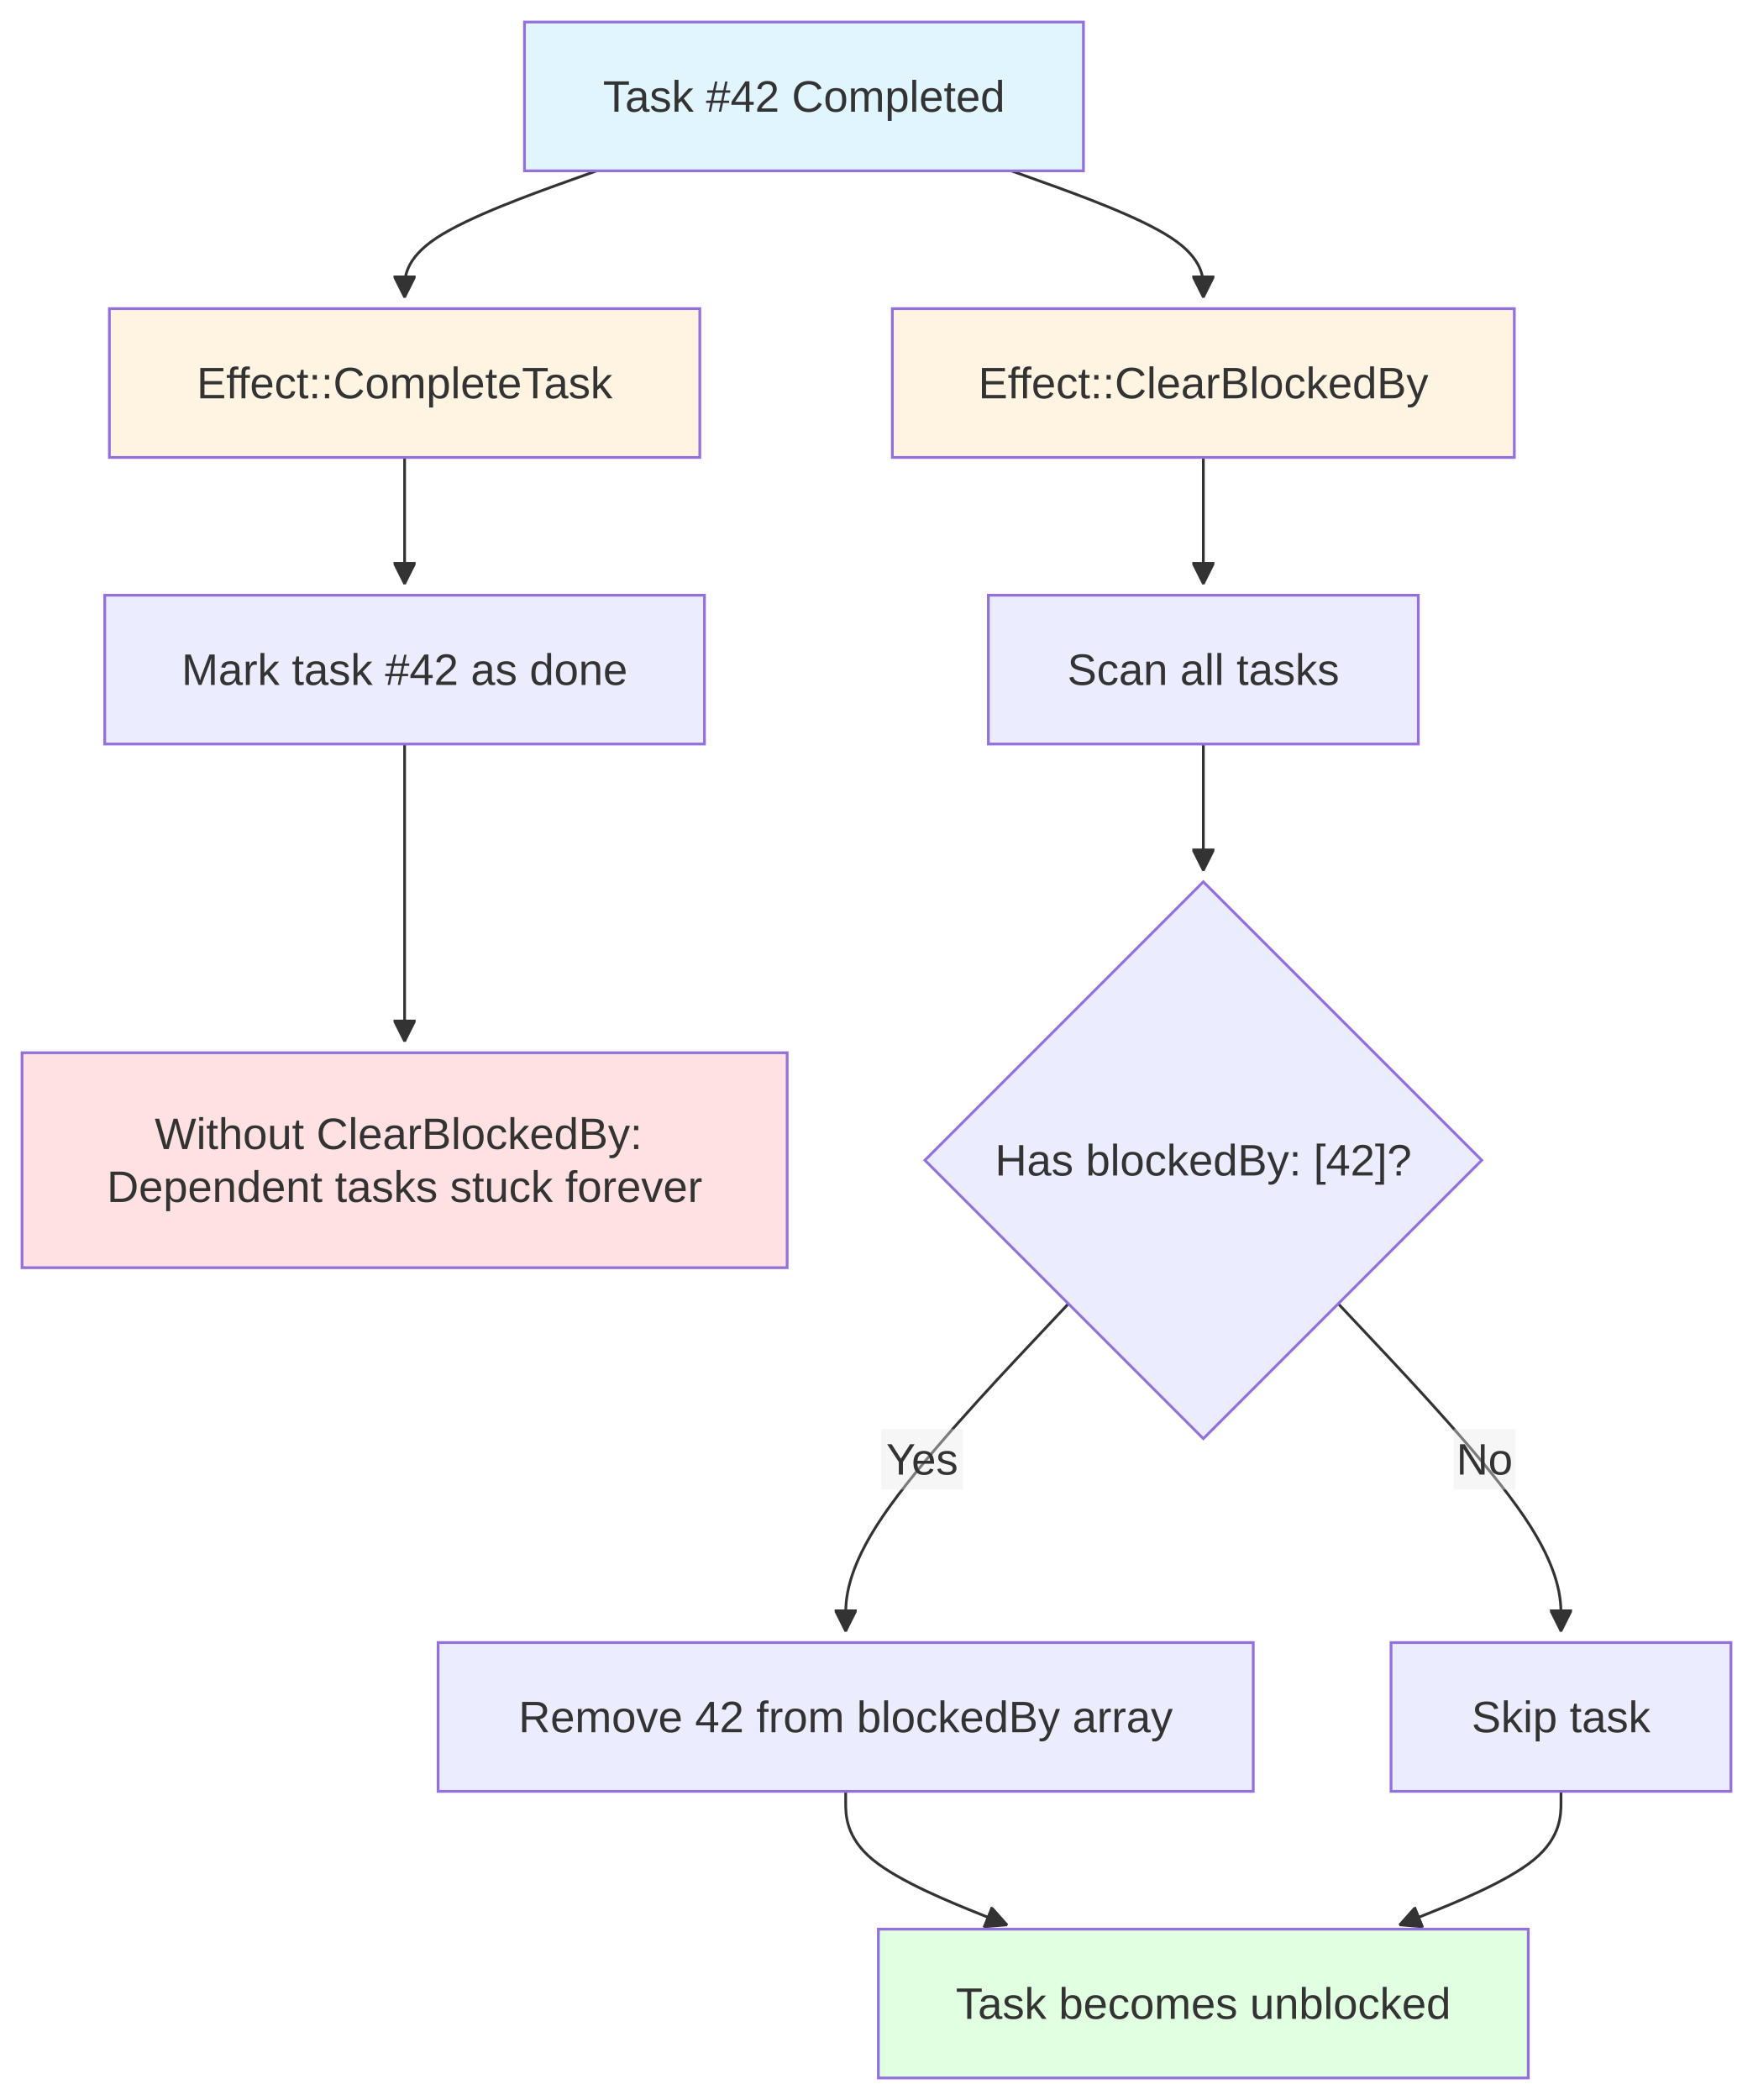
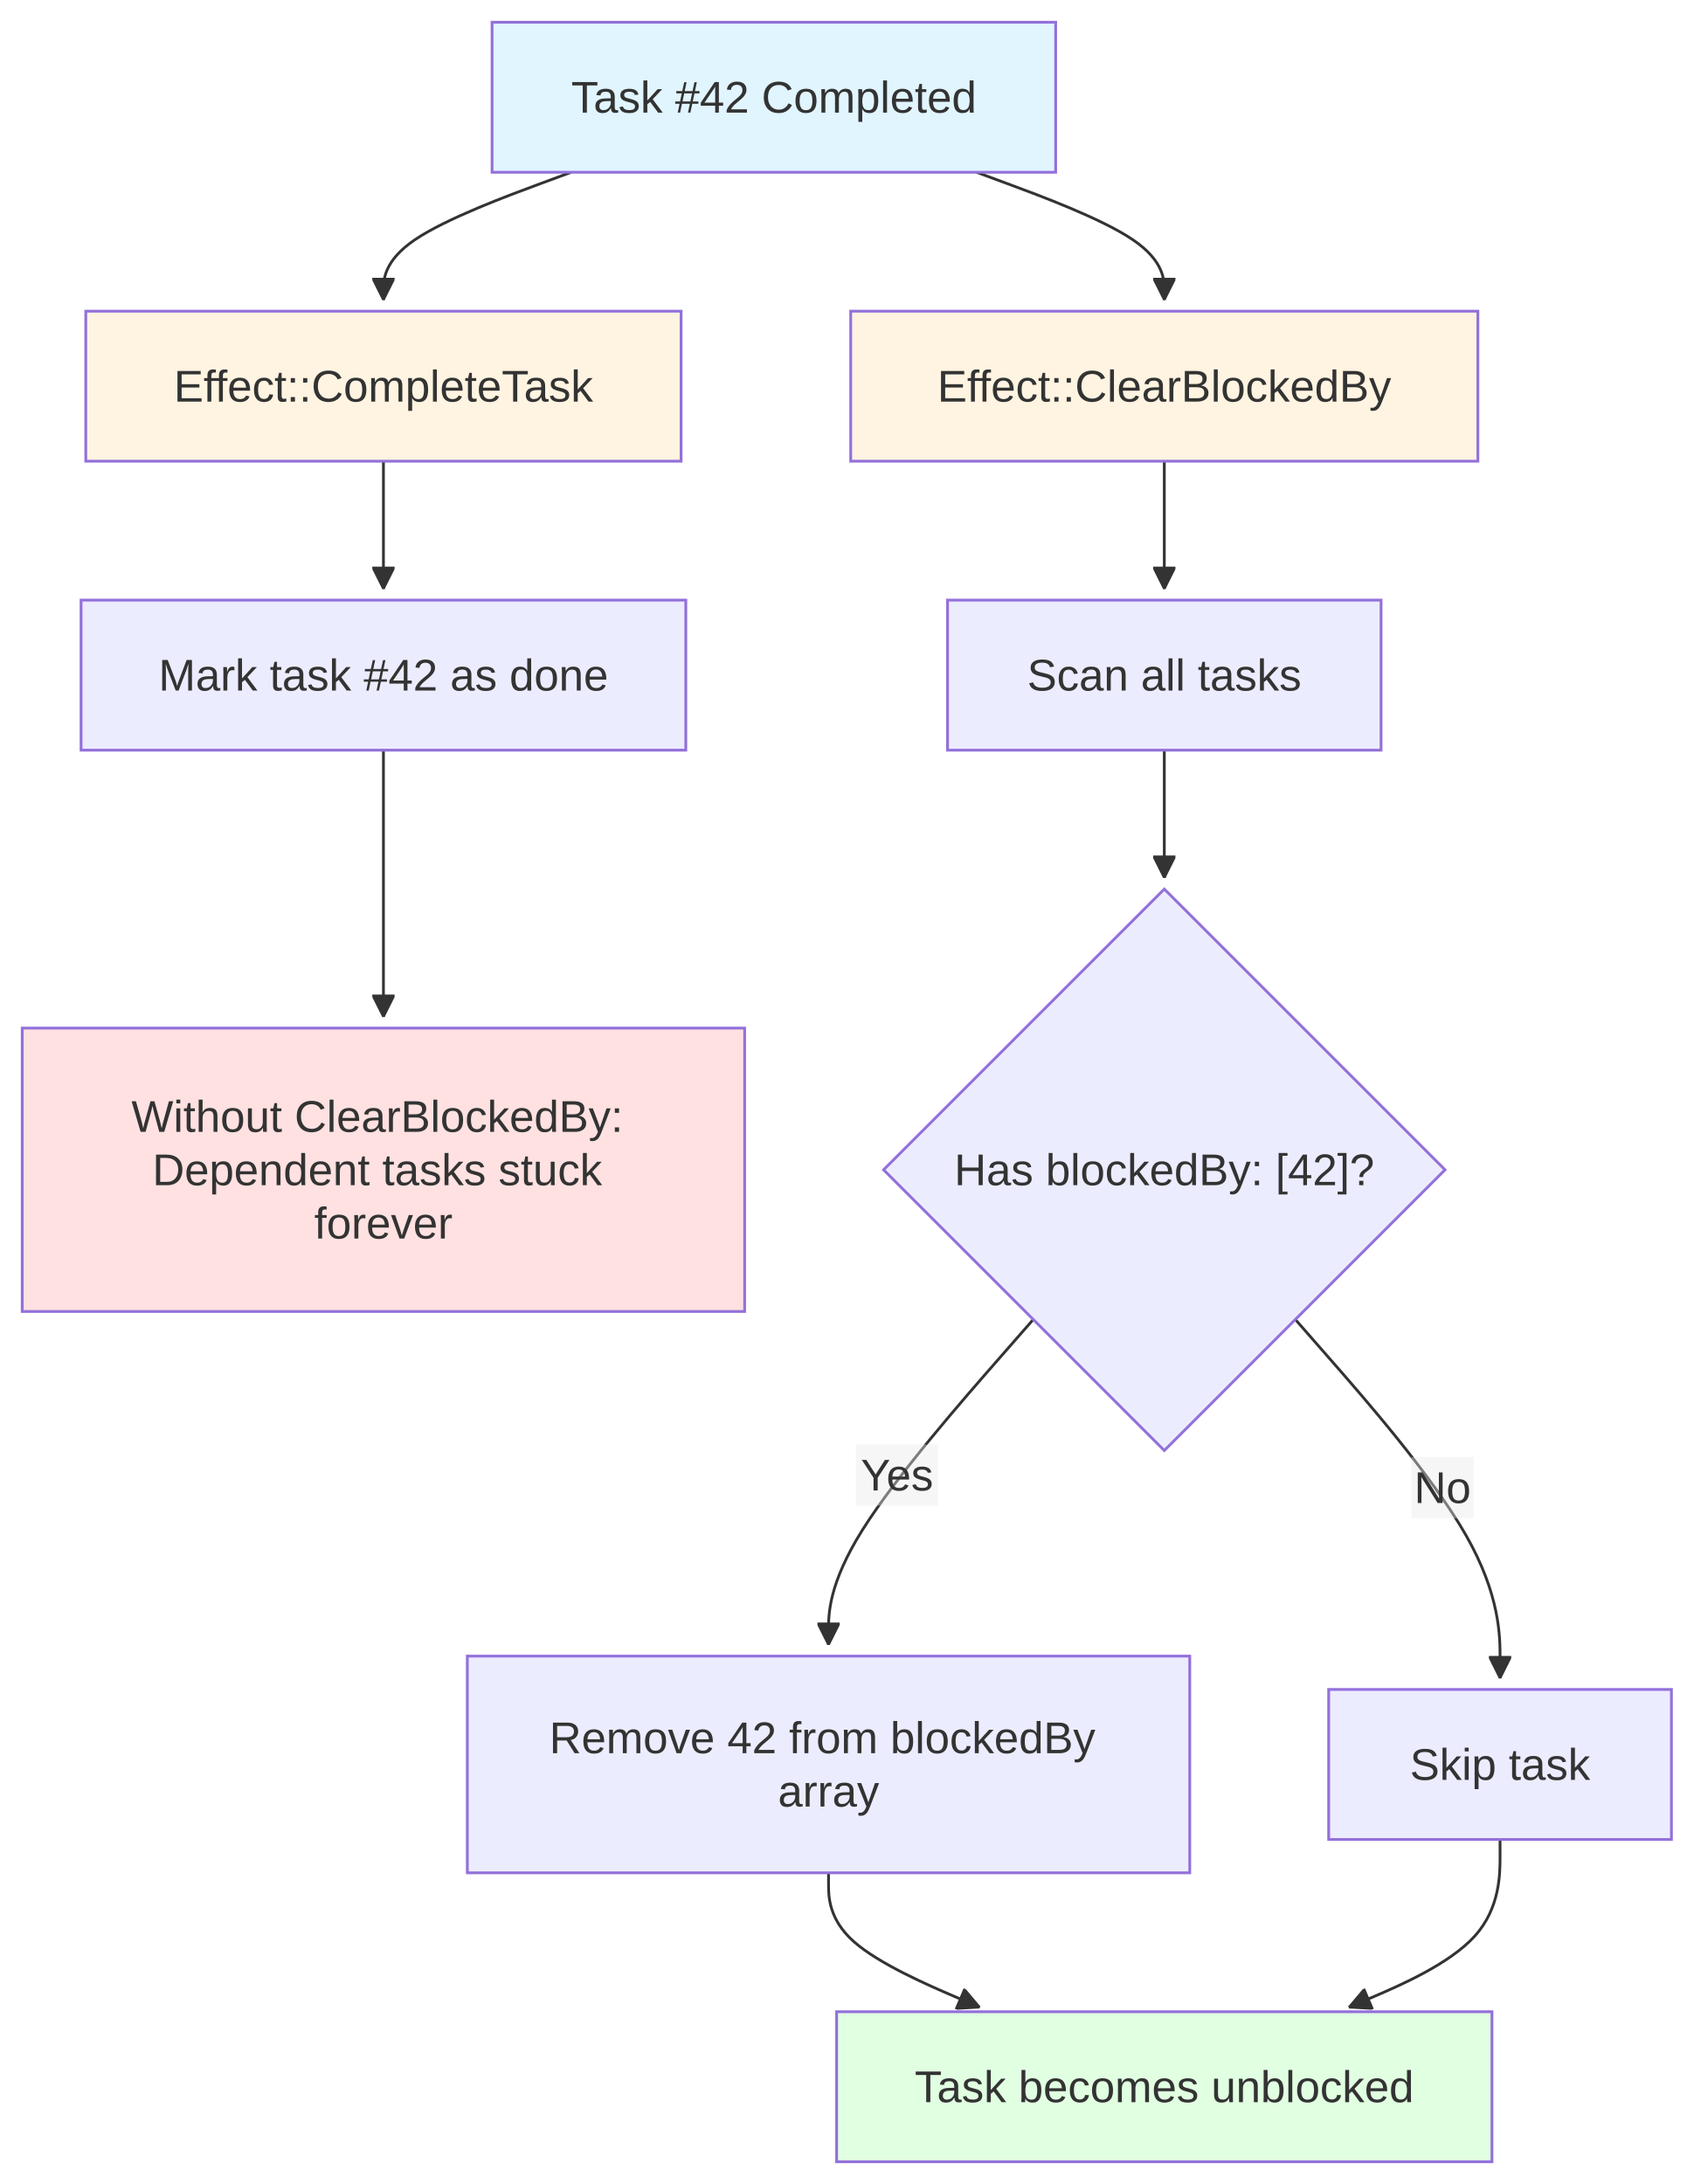
- <svg xmlns="http://www.w3.org/2000/svg" width="636.174" height="762.07" viewBox="-8 -8 636.174 762.07" class="mermaid">
+ <svg xmlns="http://www.w3.org/2000/svg" width="609.555" height="786.07" viewBox="-8 -8 609.555 786.07" class="mermaid">
  <style>
.mermaid{font-family:trebuchet ms, verdana, arial, sans-serif;font-size:16px;fill:#333333;}
.error-icon{fill:#552222;}
.error-text{fill:#552222;stroke:#552222;}
.edge-thickness-normal{stroke-width:1px;}
.edge-thickness-thick{stroke-width:3.5px;}
.edge-pattern-solid{stroke-dasharray:0;}
.edge-thickness-invisible{stroke-width:0;fill:none;}
.edge-pattern-dashed{stroke-dasharray:3;}
.edge-pattern-dotted{stroke-dasharray:2;}
.marker{fill:#333333;stroke:#333333;}
.marker.cross{stroke:#333333;}
svg{font-family:trebuchet ms, verdana, arial, sans-serif;font-size:16px;}
p{margin:0;}
.label{font-family:trebuchet ms, verdana, arial, sans-serif;color:#333333;}
.cluster-label text{fill:#333333;}
.cluster-label span{color:#333333;}
.cluster-label span p{background-color:transparent;}
.label text,span{fill:#333333;color:#333333;}
.node rect,.node circle,.node ellipse,.node polygon,.node path{fill:#ECECFF;stroke:#9370DB;stroke-width:1px;}
.rough-node .label text,.node .label text,.image-shape .label,.icon-shape .label{text-anchor:middle;}
.node .katex path{fill:#000;stroke:#000;stroke-width:1px;}
.rough-node .label,.node .label,.image-shape .label,.icon-shape .label{text-align:center;}
.node.clickable{cursor:pointer;}
.root .anchor path{fill:#333333!important;stroke-width:0;stroke:#333333;}
.arrowheadPath{fill:#333333;}
.edgePath .path{stroke:#333333;stroke-width:2.0px;}
.flowchart-link{stroke:#333333;fill:none;}
.edgeLabel{background-color:rgba(232, 232, 232, 0.8);text-align:center;}
.edgeLabel p{background-color:rgba(232, 232, 232, 0.8);}
.edgeLabel rect{opacity:0.5;background-color:rgba(232, 232, 232, 0.8);fill:rgba(232, 232, 232, 0.8);}
.labelBkg{background-color:rgba(232, 232, 232, 0.5);}
.cluster rect{fill:#ffffde;stroke:#aaaa33;stroke-width:1px;}
.cluster text{fill:#333333;}
.cluster span{color:#333333;}
.flowchartTitleText{text-anchor:middle;font-size:18px;fill:#333333;}
rect.text{fill:none;stroke-width:0;}

  </style>
  <defs>
    <marker id="arrow_point" viewBox="0 0 10 10" refX="10" refY="5" markerWidth="8" markerHeight="8" orient="auto" markerUnits="userSpaceOnUse">
      <path d="M 0 0 L 10 5 L 0 10 z" class="marker" />
    </marker>
    <marker id="arrow_point_start" viewBox="0 0 10 10" refX="4.5" refY="5" markerWidth="8" markerHeight="8" orient="auto" markerUnits="userSpaceOnUse">
      <path d="M 0 5 L 10 10 L 10 0 z" class="marker" />
    </marker>
    <marker id="arrow_cross" viewBox="0 0 11 11" refX="12" refY="5.2" markerWidth="11" markerHeight="11" orient="auto" markerUnits="userSpaceOnUse">
-       <path d="M 1 1 L 10 10 M 10 1 L 1 10" class="marker cross" fill="none" stroke-width="2" />
+       <path d="M 1 1 L 10 10 M 10 1 L 1 10" class="marker cross" stroke-width="2" fill="none" />
    </marker>
    <marker id="arrow_cross_start" viewBox="0 0 11 11" refX="-1" refY="5.2" markerWidth="11" markerHeight="11" orient="auto" markerUnits="userSpaceOnUse">
-       <path d="M 1 1 L 10 10 M 10 1 L 1 10" class="marker cross" stroke-width="2" fill="none" />
+       <path d="M 1 1 L 10 10 M 10 1 L 1 10" class="marker cross" fill="none" stroke-width="2" />
    </marker>
    <marker id="arrow_circle" viewBox="0 0 10 10" refX="11" refY="5" markerWidth="11" markerHeight="11" orient="auto" markerUnits="userSpaceOnUse">
      <circle cx="5" cy="5" r="5" class="marker" />
    </marker>
    <marker id="arrow_circle_start" viewBox="0 0 10 10" refX="-1" refY="5" markerWidth="11" markerHeight="11" orient="auto" markerUnits="userSpaceOnUse">
      <circle cx="5" cy="5" r="5" class="marker" />
    </marker>
  </defs>
  <g class="root">
    <g class="clusters">

    </g>
    <g class="edgePaths">
      <g class="edge" id="edge-L-A-B-0">
-         <path d="M208.512,54L196.898,58.167C185.285,62.333,162.059,70.667,150.445,78.333C138.832,86,138.832,93,138.832,96.5L138.832,100" class="edge-thickness-normal edge-pattern-solid edge-thickness-normal edge-pattern-solid flowchart-link" marker-end="url(#arrow_point)" />
+         <path d="M197.557,54L186.297,58.167C175.038,62.333,152.519,70.667,141.259,78.333C130,86,130,93,130,96.5L130,100" class="edge-thickness-normal edge-pattern-solid edge-thickness-normal edge-pattern-solid flowchart-link" marker-end="url(#arrow_point)" />
      </g>
      <g class="edge" id="edge-L-B-C-0">
-         <path d="M138.832,158L138.832,162.167C138.832,166.333,138.832,174.667,138.832,182.333C138.832,190,138.832,197,138.832,200.5L138.832,204" class="edge-thickness-normal edge-pattern-solid edge-thickness-normal edge-pattern-solid flowchart-link" marker-end="url(#arrow_point)" />
+         <path d="M130,158L130,162.167C130,166.333,130,174.667,130,182.333C130,190,130,197,130,200.5L130,204" class="edge-thickness-normal edge-pattern-solid edge-thickness-normal edge-pattern-solid flowchart-link" marker-end="url(#arrow_point)" />
      </g>
      <g class="edge" id="edge-L-A-D-0">
-         <path d="M359.02,54L370.633,58.167C382.246,62.333,405.473,70.667,417.086,78.333C428.699,86,428.699,93,428.699,96.5L428.699,100" class="edge-thickness-normal edge-pattern-solid edge-thickness-normal edge-pattern-solid flowchart-link" marker-end="url(#arrow_point)" />
+         <path d="M343.479,54L354.738,58.167C365.997,62.333,388.516,70.667,399.776,78.333C411.035,86,411.035,93,411.035,96.5L411.035,100" class="edge-thickness-normal edge-pattern-solid edge-thickness-normal edge-pattern-solid flowchart-link" marker-end="url(#arrow_point)" />
      </g>
      <g class="edge" id="edge-L-D-E-0">
-         <path d="M428.699,158L428.699,162.167C428.699,166.333,428.699,174.667,428.699,182.333C428.699,190,428.699,197,428.699,200.5L428.699,204" class="edge-thickness-normal edge-pattern-solid edge-thickness-normal edge-pattern-solid flowchart-link" marker-end="url(#arrow_point)" />
+         <path d="M411.035,158L411.035,162.167C411.035,166.333,411.035,174.667,411.035,182.333C411.035,190,411.035,197,411.035,200.5L411.035,204" class="edge-thickness-normal edge-pattern-solid edge-thickness-normal edge-pattern-solid flowchart-link" marker-end="url(#arrow_point)" />
      </g>
      <g class="edge" id="edge-L-E-F-0">
-         <path d="M428.699,262L428.699,266.167C428.699,270.333,428.699,278.667,428.699,286.333C428.699,294,428.699,301,428.699,304.5L428.699,308" class="edge-thickness-normal edge-pattern-solid edge-thickness-normal edge-pattern-solid flowchart-link" marker-end="url(#arrow_point)" />
+         <path d="M411.035,262L411.035,266.167C411.035,270.333,411.035,278.667,411.035,286.333C411.035,294,411.035,301,411.035,304.5L411.035,308" class="edge-thickness-normal edge-pattern-solid edge-thickness-normal edge-pattern-solid flowchart-link" marker-end="url(#arrow_point)" />
      </g>
      <g class="edge" id="edge-L-F-G-0">
-         <path d="M379.736,465.107L366.264,479.434C352.792,493.761,325.848,522.416,312.376,542.243C298.904,562.07,298.904,573.07,298.904,578.57L298.904,584.07" class="edge-thickness-normal edge-pattern-solid edge-thickness-normal edge-pattern-solid flowchart-link" marker-end="url(#arrow_point)" />
+         <path d="M363.873,466.908L351.594,480.935C339.314,494.962,314.755,523.016,302.475,542.543C290.195,562.07,290.195,573.07,290.195,578.57L290.195,584.07" class="edge-thickness-normal edge-pattern-solid edge-thickness-normal edge-pattern-solid flowchart-link" marker-end="url(#arrow_point)" />
      </g>
      <g class="edge" id="edge-L-F-H-0">
-         <path d="M477.663,465.107L491.135,479.434C504.606,493.761,531.55,522.416,545.022,542.243C558.494,562.07,558.494,573.07,558.494,578.57L558.494,584.07" class="edge-thickness-normal edge-pattern-solid edge-thickness-normal edge-pattern-solid flowchart-link" marker-end="url(#arrow_point)" />
+         <path d="M458.197,466.908L470.477,480.935C482.756,494.962,507.316,523.016,519.595,544.543C531.875,566.07,531.875,581.07,531.875,588.57L531.875,596.07" class="edge-thickness-normal edge-pattern-solid edge-thickness-normal edge-pattern-solid flowchart-link" marker-end="url(#arrow_point)" />
      </g>
      <g class="edge" id="edge-L-G-I-0">
-         <path d="M298.904,642.07L298.904,646.237C298.904,650.404,298.904,658.737,308.686,666.822C318.467,674.908,338.03,682.745,347.811,686.664L357.593,690.583" class="edge-thickness-normal edge-pattern-solid edge-thickness-normal edge-pattern-solid flowchart-link" marker-end="url(#arrow_point)" />
+         <path d="M290.195,666.07L290.195,670.237C290.195,674.404,290.195,682.737,299.266,690.807C308.336,698.877,326.477,706.683,335.547,710.586L344.617,714.489" class="edge-thickness-normal edge-pattern-solid edge-thickness-normal edge-pattern-solid flowchart-link" marker-end="url(#arrow_point)" />
      </g>
      <g class="edge" id="edge-L-H-I-0">
-         <path d="M558.494,642.07L558.494,646.237C558.494,650.404,558.494,658.737,548.713,666.822C538.931,674.908,519.369,682.745,509.587,686.664L499.806,690.583" class="edge-thickness-normal edge-pattern-solid edge-thickness-normal edge-pattern-solid flowchart-link" marker-end="url(#arrow_point)" />
+         <path d="M531.875,654.07L531.875,660.237C531.875,666.404,531.875,678.737,522.805,688.807C513.734,698.877,495.594,706.683,486.524,710.586L477.453,714.489" class="edge-thickness-normal edge-pattern-solid edge-thickness-normal edge-pattern-solid flowchart-link" marker-end="url(#arrow_point)" />
      </g>
      <g class="edge" id="edge-L-C-J-0">
-         <path d="M138.832,262L138.832,266.167C138.832,270.333,138.832,278.667,138.832,296.673C138.832,314.678,138.832,342.357,138.832,356.196L138.832,370.035" class="edge-thickness-normal edge-pattern-solid edge-thickness-normal edge-pattern-solid flowchart-link" marker-end="url(#arrow_point)" />
+         <path d="M130,262L130,266.167C130,270.333,130,278.667,130,294.673C130,310.678,130,334.357,130,346.196L130,358.035" class="edge-thickness-normal edge-pattern-solid edge-thickness-normal edge-pattern-solid flowchart-link" marker-end="url(#arrow_point)" />
      </g>
    </g>
    <g class="edgeLabels">
      <g class="edgeLabel" id="edge-label-L-F-G-0">
-         <rect x="311.847" y="510.566" width="29.6" height="22" class="edge-label-bg" />
-         <text x="326.647" y="521.566" class="edge-label" text-anchor="middle" dominant-baseline="central">Yes</text>
+         <rect x="300.049" y="511.909" width="29.6" height="22" class="edge-label-bg" />
+         <text x="314.849" y="522.909" class="edge-label" dominant-baseline="central" text-anchor="middle">Yes</text>
      </g>
      <g class="edgeLabel" id="edge-label-L-F-H-0">
-         <rect x="519.551" y="510.566" width="22.4" height="22" class="edge-label-bg" />
-         <text x="530.751" y="521.566" class="edge-label" text-anchor="middle" dominant-baseline="central">No</text>
+         <rect x="499.974" y="516.424" width="22.4" height="22" class="edge-label-bg" />
+         <text x="511.174" y="527.424" class="edge-label" dominant-baseline="central" text-anchor="middle">No</text>
      </g>
    </g>
    <g class="nodes">
      <g class="node default" id="node-A">
-         <rect x="182.344" y="0" width="202.844" height="54" style="fill:#e1f5ff !important" />
-         <text x="283.766" y="27" class="label" dominant-baseline="central" text-anchor="middle">Task #42 Completed</text>
+         <rect x="169.096" y="0" width="202.844" height="54" style="fill:#e1f5ff !important" />
+         <text x="270.518" y="27" class="label" text-anchor="middle" dominant-baseline="central">Task #42 Completed</text>
      </g>
      <g class="node default" id="node-B">
-         <rect x="31.703" y="104" width="214.258" height="54" style="fill:#fff4e1 !important" />
-         <text x="138.832" y="131" class="label" dominant-baseline="central" text-anchor="middle">Effect::CompleteTask</text>
+         <rect x="22.871" y="104" width="214.258" height="54" style="fill:#fff4e1 !important" />
+         <text x="130" y="131" class="label" text-anchor="middle" dominant-baseline="central">Effect::CompleteTask</text>
      </g>
      <g class="node default" id="node-C">
-         <rect x="30.008" y="208" width="217.648" height="54" />
-         <text x="138.832" y="235" class="label" dominant-baseline="central" text-anchor="middle">Mark task #42 as done</text>
+         <rect x="21.176" y="208" width="217.648" height="54" />
+         <text x="130" y="235" class="label" dominant-baseline="central" text-anchor="middle">Mark task #42 as done</text>
      </g>
      <g class="node default" id="node-D">
-         <rect x="315.84" y="104" width="225.719" height="54" style="fill:#fff4e1 !important" />
-         <text x="428.699" y="131" class="label" dominant-baseline="central" text-anchor="middle">Effect::ClearBlockedBy</text>
+         <rect x="298.176" y="104" width="225.719" height="54" style="fill:#fff4e1 !important" />
+         <text x="411.035" y="131" class="label" text-anchor="middle" dominant-baseline="central">Effect::ClearBlockedBy</text>
      </g>
      <g class="node default" id="node-E">
-         <rect x="350.688" y="208" width="156.023" height="54" />
-         <text x="428.699" y="235" class="label" dominant-baseline="central" text-anchor="middle">Scan all tasks</text>
+         <rect x="333.023" y="208" width="156.023" height="54" />
+         <text x="411.035" y="235" class="label" dominant-baseline="central" text-anchor="middle">Scan all tasks</text>
      </g>
      <g class="node default" id="node-F">
-         <polygon points="428.699,312 529.734,413.035 428.699,514.07 327.664,413.035" />
-         <text x="428.699" y="413.035" class="label" text-anchor="middle" dominant-baseline="central">Has blockedBy: [42]?</text>
+         <polygon points="411.035,312 512.07,413.035 411.035,514.07 310,413.035" />
+         <text x="411.035" y="413.035" class="label" dominant-baseline="central" text-anchor="middle">Has blockedBy: [42]?</text>
      </g>
      <g class="node default" id="node-G">
-         <rect x="150.994" y="588.07" width="295.82" height="54" />
-         <text x="298.904" y="615.07" class="label" text-anchor="middle" dominant-baseline="central">Remove 42 from blockedBy array</text>
+         <rect x="160.195" y="588.07" width="260" height="78" />
+         <text x="290.195" y="627.07" class="label" text-anchor="middle" dominant-baseline="central">
+           <tspan x="290.195" y="627.07" dy="-0.6em">Remove 42 from blockedBy</tspan>
+           <tspan x="290.195" dy="1.2em">array</tspan>
+         </text>
      </g>
      <g class="node default" id="node-H">
-         <rect x="496.815" y="588.07" width="123.359" height="54" />
-         <text x="558.494" y="615.07" class="label" text-anchor="middle" dominant-baseline="central">Skip task</text>
+         <rect x="470.195" y="600.07" width="123.359" height="54" />
+         <text x="531.875" y="627.07" class="label" dominant-baseline="central" text-anchor="middle">Skip task</text>
      </g>
      <g class="node default" id="node-I">
-         <rect x="310.77" y="692.07" width="235.859" height="54" style="fill:#e1ffe1 !important" />
-         <text x="428.699" y="719.07" class="label" text-anchor="middle" dominant-baseline="central">Task becomes unblocked</text>
+         <rect x="293.105" y="716.07" width="235.859" height="54" style="fill:#e1ffe1 !important" />
+         <text x="411.035" y="743.07" class="label" text-anchor="middle" dominant-baseline="central">Task becomes unblocked</text>
      </g>
      <g class="node default" id="node-J">
-         <rect x="0" y="374.035" width="277.664" height="78" style="fill:#ffe1e1 !important" />
-         <text x="138.832" y="413.035" class="label" text-anchor="middle" dominant-baseline="central">
-           <tspan x="138.832" y="413.035" dy="-0.6em">Without ClearBlockedBy:</tspan>
-           <tspan x="138.832" dy="1.2em">Dependent tasks stuck forever</tspan>
+         <rect x="0" y="362.035" width="260" height="102" style="fill:#ffe1e1 !important" />
+         <text x="130" y="413.035" class="label" dominant-baseline="central" text-anchor="middle">
+           <tspan x="130" y="413.035" dy="-1.2em">Without ClearBlockedBy:</tspan>
+           <tspan x="130" dy="1.2em">Dependent tasks stuck</tspan>
+           <tspan x="130" dy="1.2em">forever</tspan>
        </text>
      </g>
    </g>
  </g>
</svg>
